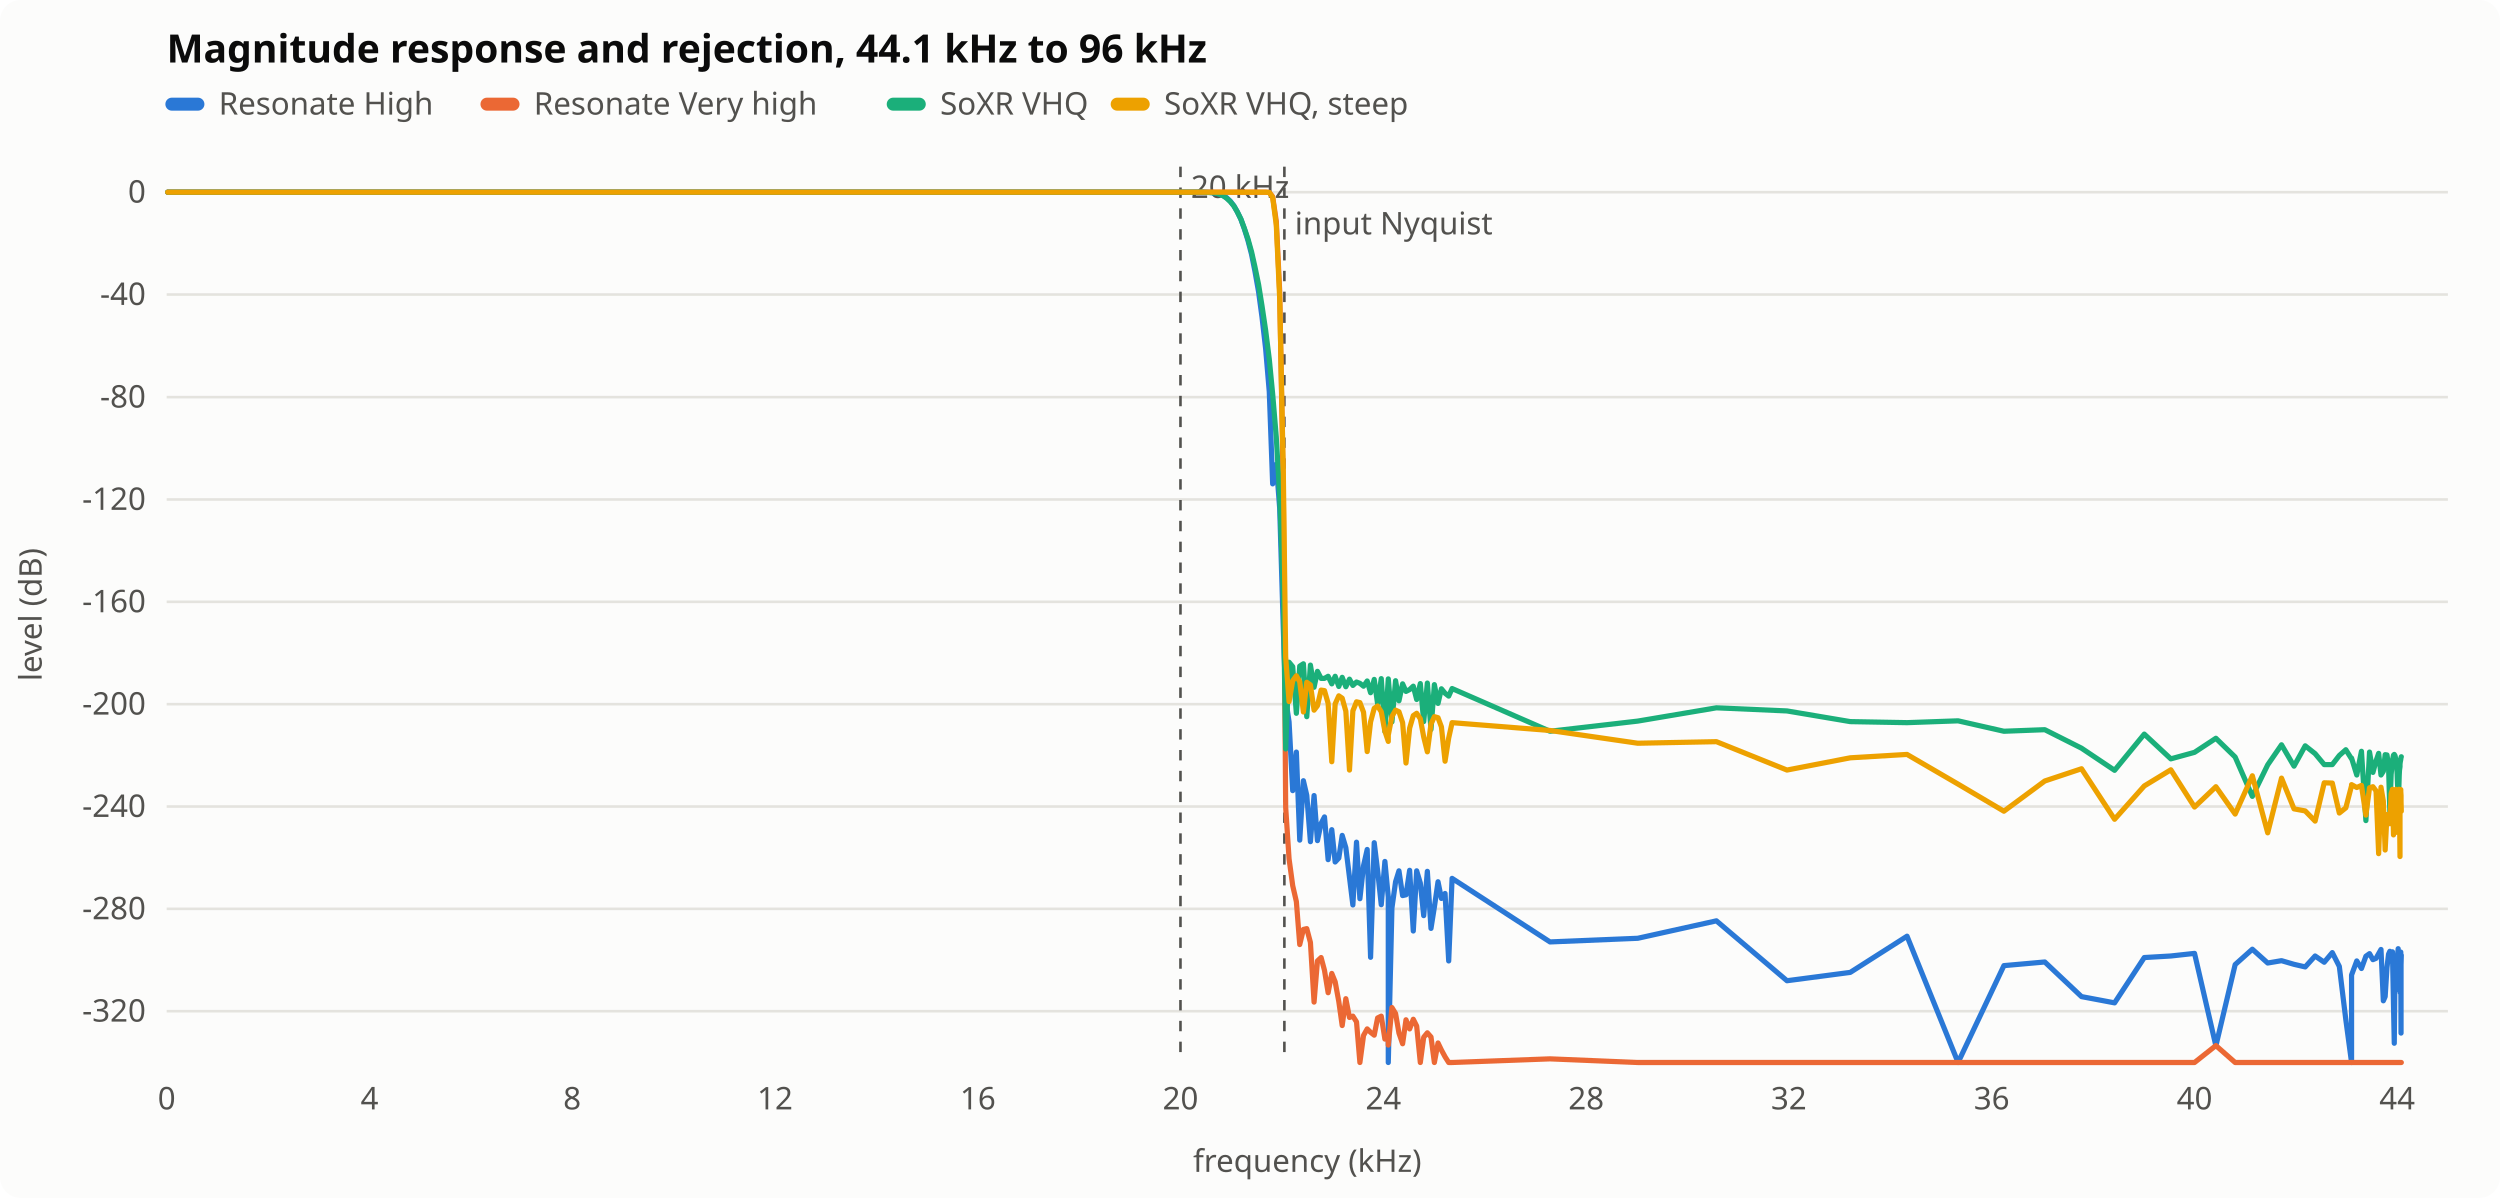
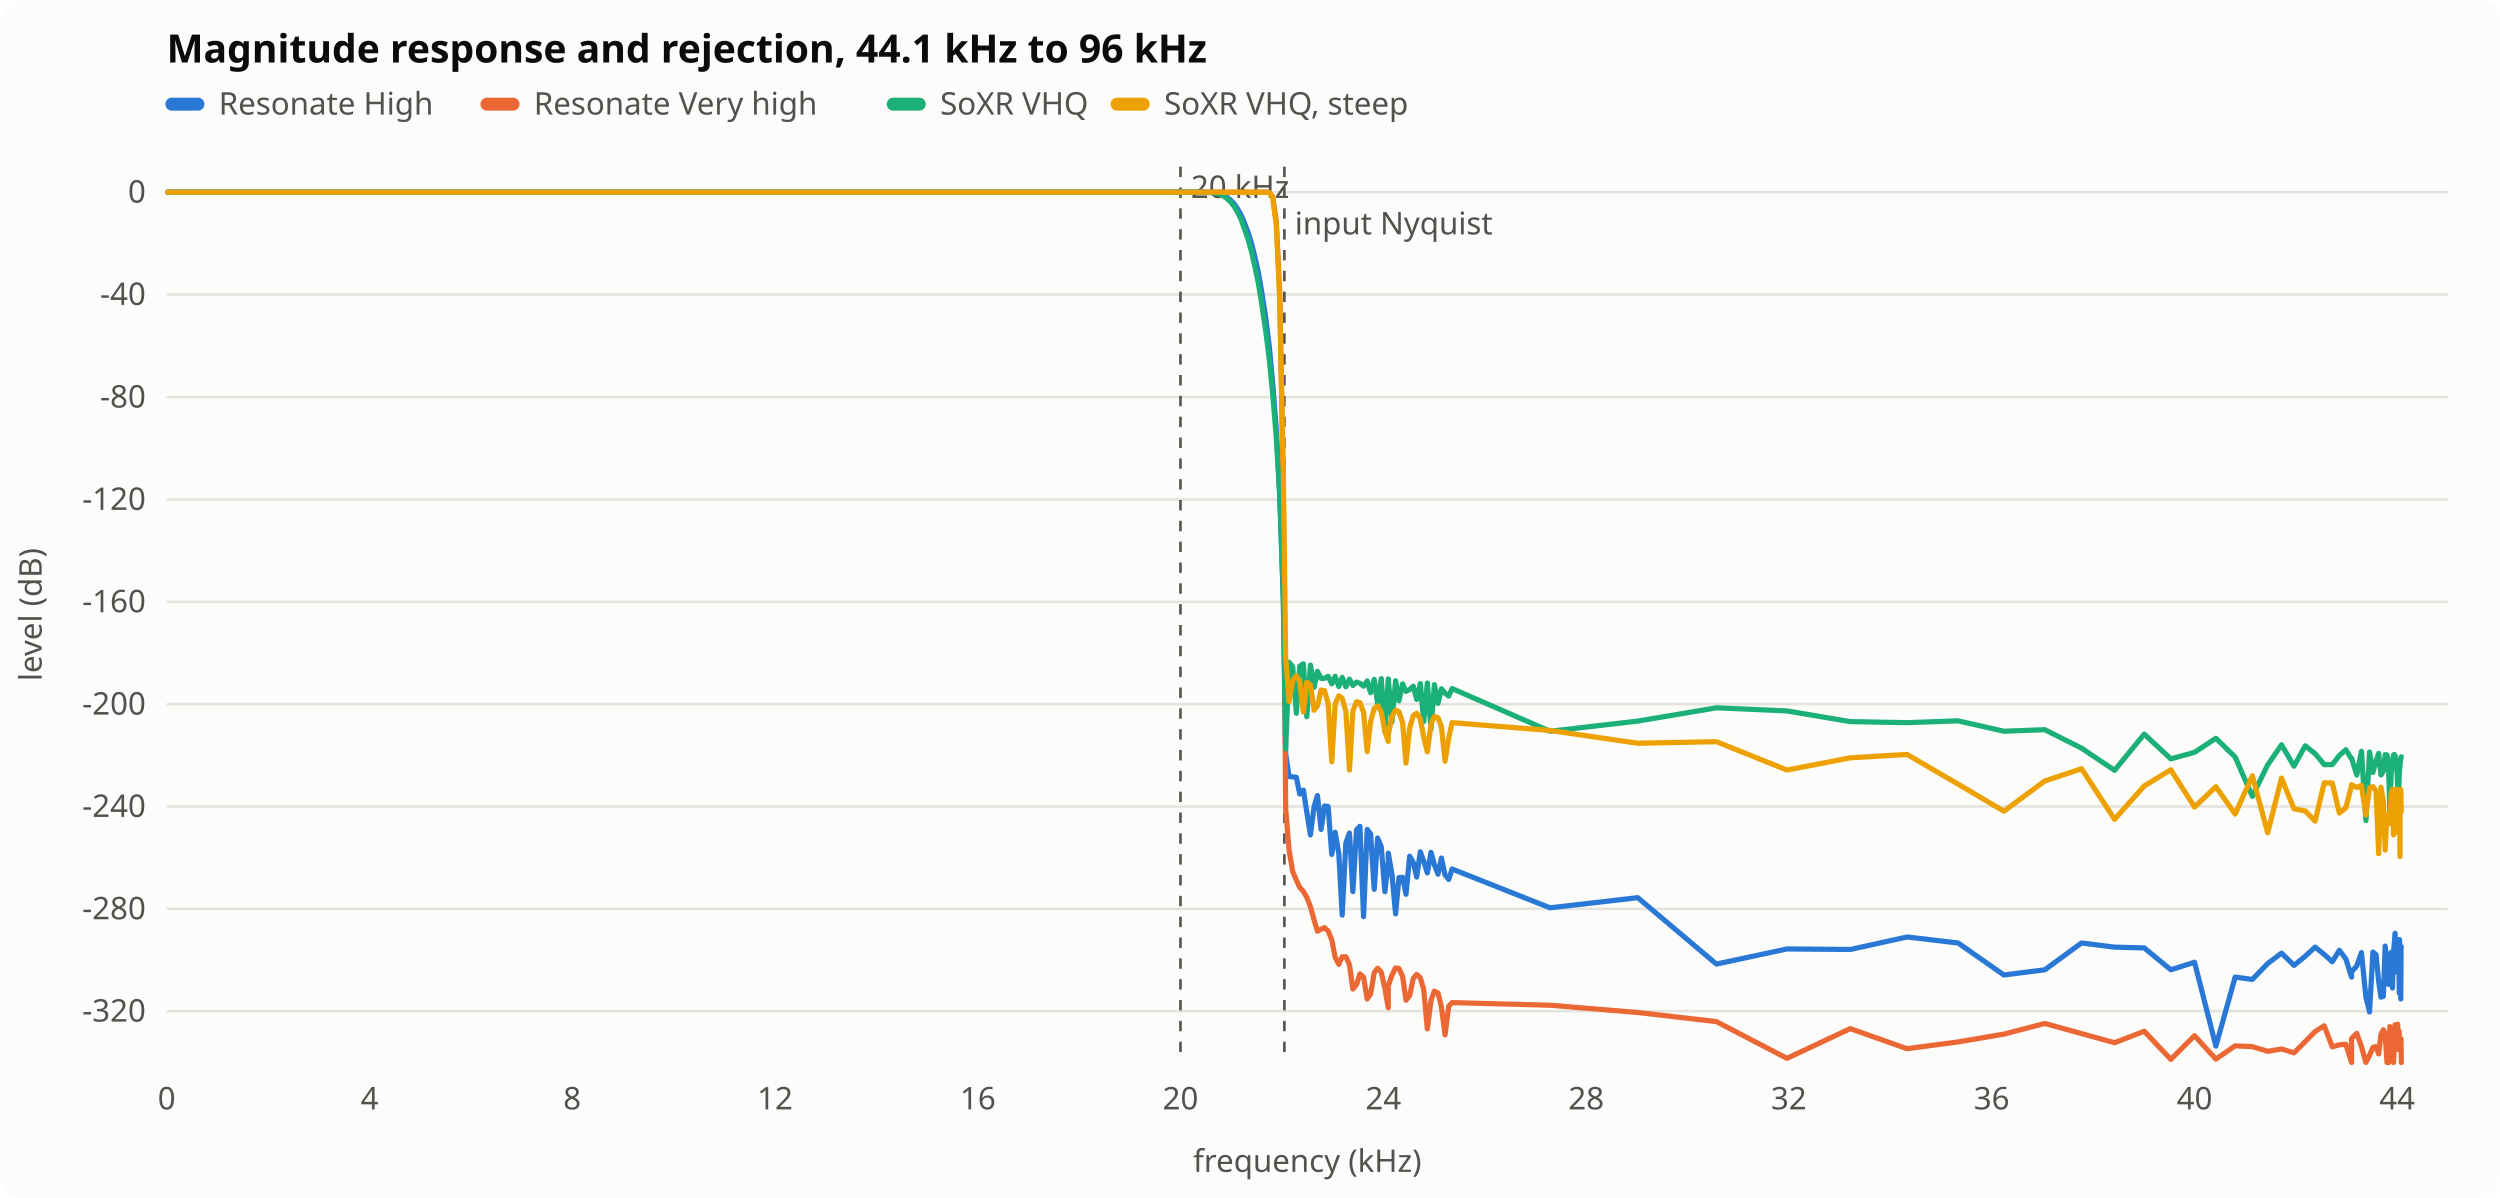
<svg xmlns="http://www.w3.org/2000/svg" viewBox="0 0 960 460" width="960" height="460" role="img" aria-label="Magnitude response and rejection, 44.1 kHz to 96 kHz">
  <style>
.surface { fill: #fcfcfb; }
text { fill: #52514e; font: 12px system-ui, sans-serif; }
.title { fill: #0b0b0b; font-size: 15px; font-weight: 600; }
.grid { stroke: #e4e3de; stroke-width: 1; }
.marker { stroke: #52514e; stroke-width: 1; stroke-dasharray: 4 4; }
.line { fill: none; stroke-width: 2; stroke-linejoin: round; stroke-linecap: round; }
.one { stroke: #2a78d6; fill: #2a78d6; }
.two { stroke: #eb6834; fill: #eb6834; }
.three { stroke: #1baf7a; fill: #1baf7a; }
.four { stroke: #eda100; fill: #eda100; }
.line.one, .line.two, .line.three, .line.four { fill: none; }
@media (prefers-color-scheme: dark) {
  .surface { fill: #1a1a19; }
  text { fill: #c3c2b7; }
  .title { fill: #f0efec; }
  .grid { stroke: #34332f; }
  .marker { stroke: #c3c2b7; }
  .one { stroke: #3987e5; fill: #3987e5; }
  .two { stroke: #d95926; fill: #d95926; }
  .three { stroke: #199e70; fill: #199e70; }
  .four { stroke: #c98500; fill: #c98500; }
  .line.one, .line.two, .line.three, .line.four { fill: none; }
}
</style>
  <rect class="surface" width="960" height="460" rx="8" />
  <text class="title" x="64" y="24">Magnitude response and rejection, 44.1 kHz to 96 kHz</text>
  <rect class="one" x="64" y="38" width="14" height="4" rx="2" />
  <text x="84" y="44">Resonate High</text>
  <rect class="two" x="185" y="38" width="14" height="4" rx="2" />
  <text x="205" y="44">Resonate Very high</text>
  <rect class="three" x="341" y="38" width="14" height="4" rx="2" />
  <text x="361" y="44">SoXR VHQ</text>
  <rect class="four" x="427" y="38" width="14" height="4" rx="2" />
  <text x="447" y="44">SoXR VHQ, steep</text>
  <line class="grid" x1="64" x2="940" y1="388.3" y2="388.3" />
  <text x="56" y="392.3" text-anchor="end">-320</text>
  <line class="grid" x1="64" x2="940" y1="349.0" y2="349.0" />
  <text x="56" y="353.0" text-anchor="end">-280</text>
  <line class="grid" x1="64" x2="940" y1="309.7" y2="309.7" />
  <text x="56" y="313.7" text-anchor="end">-240</text>
  <line class="grid" x1="64" x2="940" y1="270.4" y2="270.4" />
  <text x="56" y="274.4" text-anchor="end">-200</text>
  <line class="grid" x1="64" x2="940" y1="231.1" y2="231.1" />
  <text x="56" y="235.1" text-anchor="end">-160</text>
  <line class="grid" x1="64" x2="940" y1="191.8" y2="191.8" />
  <text x="56" y="195.8" text-anchor="end">-120</text>
  <line class="grid" x1="64" x2="940" y1="152.5" y2="152.5" />
  <text x="56" y="156.5" text-anchor="end">-80</text>
  <line class="grid" x1="64" x2="940" y1="113.1" y2="113.1" />
  <text x="56" y="117.1" text-anchor="end">-40</text>
  <line class="grid" x1="64" x2="940" y1="73.8" y2="73.8" />
  <text x="56" y="77.8" text-anchor="end">0</text>
  <text x="64.0" y="426" text-anchor="middle">0</text>
  <text x="141.9" y="426" text-anchor="middle">4</text>
  <text x="219.7" y="426" text-anchor="middle">8</text>
  <text x="297.6" y="426" text-anchor="middle">12</text>
  <text x="375.5" y="426" text-anchor="middle">16</text>
  <text x="453.3" y="426" text-anchor="middle">20</text>
  <text x="531.2" y="426" text-anchor="middle">24</text>
  <text x="609.1" y="426" text-anchor="middle">28</text>
  <text x="686.9" y="426" text-anchor="middle">32</text>
  <text x="764.8" y="426" text-anchor="middle">36</text>
  <text x="842.7" y="426" text-anchor="middle">40</text>
  <text x="920.5" y="426" text-anchor="middle">44</text>
  <text x="502" y="450" text-anchor="middle">frequency (kHz)</text>
  <text x="16" y="236" transform="rotate(-90 16 236)" text-anchor="middle">level (dB)</text>
  <line class="marker" x1="453.3" x2="453.3" y1="64" y2="408" />
  <text x="457.3" y="76">20 kHz</text>
  <line class="marker" x1="493.2" x2="493.2" y1="64" y2="408" />
  <text x="497.2" y="90">input Nyquist</text>
-   <polyline class="line one" points="64.4,73.8 64.4,73.8 64.5,73.8 64.5,73.8 64.6,73.8 64.7,73.8 64.7,73.8 64.8,73.8 64.9,73.8 65.0,73.8 65.2,73.8 65.3,73.8 65.4,73.8 65.6,73.8 65.8,73.8 66.0,73.8 66.2,73.8 66.5,73.8 66.8,73.8 67.1,73.8 67.4,73.8 67.8,73.8 68.2,73.8 68.7,73.8 69.3,73.8 69.9,73.8 70.6,73.8 71.3,73.8 72.1,73.8 73.1,73.8 74.1,73.8 75.3,73.8 76.6,73.8 78.0,73.8 79.6,73.8 81.4,73.8 83.4,73.8 83.5,73.8 85.7,73.8 88.1,73.8 90.9,73.8 94.0,73.8 97.4,73.8 101.3,73.8 105.6,73.8 110.3,73.8 115.6,73.8 121.6,73.8 128.2,73.8 135.5,73.8 143.7,73.8 152.9,73.8 163.1,73.8 174.5,73.8 187.1,73.8 201.3,73.8 217.0,73.8 234.6,73.8 254.1,73.8 276.0,73.8 300.3,73.8 327.4,73.8 357.6,73.8 391.3,73.8 428.9,73.8 430.2,73.8 431.6,73.8 432.9,73.8 434.3,73.8 435.7,73.8 437.0,73.8 438.4,73.8 439.7,73.8 441.1,73.8 442.5,73.8 443.8,73.8 445.2,73.8 446.5,73.8 447.9,73.8 449.3,73.8 450.6,73.8 452.0,73.8 453.3,73.8 453.3,73.8 454.7,73.8 456.1,73.8 457.4,73.8 458.8,73.8 460.2,73.8 461.5,73.8 462.9,73.8 464.2,73.9 465.6,74.0 467.0,74.1 468.3,74.5 469.7,75.1 471.0,75.9 472.4,77.2 473.8,79.0 475.1,81.3 476.5,84.2 477.8,87.8 479.2,92.3 480.6,97.7 481.9,104.2 483.3,112.1 484.6,121.7 486.0,133.9 487.4,150.4 488.7,185.8 490.1,178.3 491.4,195.2 492.8,241.7 493.7,268.5 495.0,277.2 496.4,303.6 497.8,288.8 499.1,322.6 500.5,299.8 501.8,305.4 503.2,323.2 504.6,305.5 505.9,322.8 507.3,316.2 508.6,313.7 510.0,330.1 511.4,318.6 512.7,331.0 514.1,329.5 515.4,320.8 516.8,325.5 518.2,336.9 519.5,347.5 520.9,323.4 522.2,345.1 523.6,332.4 525.0,326.2 526.3,367.6 527.7,323.6 529.0,334.3 530.4,347.4 531.8,330.8 533.1,344.5 533.1,408.0 534.5,348.7 535.9,338.6 537.2,334.4 538.6,343.9 539.9,343.6 541.3,334.2 542.7,357.5 544.0,334.4 545.4,339.1 546.7,351.6 548.1,334.6 549.5,356.5 550.8,348.3 552.2,338.6 553.5,345.0 554.9,343.1 556.3,369.0 557.6,337.3 595.2,361.7 628.9,360.3 659.1,353.6 686.2,376.6 710.5,373.4 732.3,359.5 751.9,408.0 769.5,370.8 785.2,369.4 799.3,382.7 812.0,385.1 823.4,367.7 833.6,367.1 842.7,366.1 850.9,401.6 858.3,370.4 864.9,364.5 870.8,369.8 876.1,368.9 880.9,370.3 885.2,371.3 889.0,367.1 892.5,369.5 895.6,365.8 898.3,371.1 900.8,391.6 903.0,408.0 903.0,374.4 905.0,369.0 906.8,371.9 908.5,367.2 909.9,366.2 911.2,368.5 912.4,368.0 913.4,366.2 914.3,364.6 915.2,384.3 915.9,382.7 916.6,371.5 917.2,366.4 917.7,365.3 918.2,368.2 918.7,365.5 919.1,385.7 919.4,400.6 919.7,369.9 920.0,375.6 920.3,380.0 920.5,372.2 920.7,366.4 920.9,364.3 921.0,373.7 921.2,370.2 921.3,367.6 921.4,371.0 921.6,370.9 921.6,367.7 921.7,381.2 921.8,369.8 921.9,365.6 921.9,371.1 922.0,396.7 922.0,370.5 922.1,366.8" />
-   <polyline class="line two" points="64.4,73.8 64.4,73.8 64.5,73.8 64.5,73.8 64.6,73.8 64.7,73.8 64.7,73.8 64.8,73.8 64.9,73.8 65.0,73.8 65.2,73.8 65.3,73.8 65.4,73.8 65.6,73.8 65.8,73.8 66.0,73.8 66.2,73.8 66.5,73.8 66.8,73.8 67.1,73.8 67.4,73.8 67.8,73.8 68.2,73.8 68.7,73.8 69.3,73.8 69.9,73.8 70.6,73.8 71.3,73.8 72.1,73.8 73.1,73.8 74.1,73.8 75.3,73.8 76.6,73.8 78.0,73.8 79.6,73.8 81.4,73.8 83.4,73.8 83.5,73.8 85.7,73.8 88.1,73.8 90.9,73.8 94.0,73.8 97.4,73.8 101.3,73.8 105.6,73.8 110.3,73.8 115.6,73.8 121.6,73.8 128.2,73.8 135.5,73.8 143.7,73.8 152.9,73.8 163.1,73.8 174.5,73.8 187.1,73.8 201.3,73.8 217.0,73.8 234.6,73.8 254.1,73.8 276.0,73.8 300.3,73.8 327.4,73.8 357.6,73.8 391.3,73.8 428.9,73.8 430.2,73.8 431.6,73.8 432.9,73.8 434.3,73.8 435.7,73.8 437.0,73.8 438.4,73.8 439.7,73.8 441.1,73.8 442.5,73.8 443.8,73.8 445.2,73.8 446.5,73.8 447.9,73.8 449.3,73.8 450.6,73.8 452.0,73.8 453.3,73.8 453.3,73.8 454.7,73.8 456.1,73.8 457.4,73.8 458.8,73.8 460.2,73.8 461.5,73.8 462.9,73.8 464.2,73.8 465.6,73.8 467.0,73.8 468.3,73.8 469.7,73.8 471.0,73.8 472.4,73.8 473.8,73.8 475.1,73.8 476.5,73.8 477.8,73.8 479.2,73.8 480.6,73.8 481.9,73.8 483.3,73.8 484.6,73.8 486.0,73.8 487.4,73.9 488.7,75.5 490.1,85.0 491.4,111.9 492.8,189.3 493.7,310.0 495.0,329.8 496.4,340.1 497.8,346.2 499.1,362.7 500.5,356.9 501.8,356.6 503.2,361.9 504.6,384.8 505.9,369.0 507.3,367.7 508.6,372.6 510.0,381.2 511.4,373.8 512.7,377.0 514.1,384.6 515.4,393.8 516.8,383.5 518.2,390.7 519.5,390.2 520.9,392.4 522.2,408.0 523.6,397.6 525.0,395.1 526.3,396.4 527.7,397.5 529.0,390.9 530.4,390.2 531.8,399.0 533.1,398.5 533.1,401.3 534.5,386.9 535.9,389.2 537.2,396.7 538.6,400.8 539.9,391.6 541.3,395.1 542.7,391.4 544.0,394.0 545.4,408.0 546.7,398.3 548.1,396.6 549.5,398.2 550.8,408.0 552.2,400.5 553.5,403.2 554.9,405.8 556.3,408.0 557.6,408.0 595.2,406.6 628.9,408.0 659.1,408.0 686.2,408.0 710.5,408.0 732.3,408.0 751.9,408.0 769.5,408.0 785.2,408.0 799.3,408.0 812.0,408.0 823.4,408.0 833.6,408.0 842.7,408.0 850.9,401.5 858.3,408.0 864.9,408.0 870.8,408.0 876.1,408.0 880.9,408.0 885.2,408.0 889.0,408.0 892.5,408.0 895.6,408.0 898.3,408.0 900.8,408.0 903.0,408.0 903.0,408.0 905.0,408.0 906.8,408.0 908.5,408.0 909.9,408.0 911.2,408.0 912.4,408.0 913.4,408.0 914.3,408.0 915.2,408.0 915.9,408.0 916.6,408.0 917.2,408.0 917.7,408.0 918.2,408.0 918.7,408.0 919.1,408.0 919.4,408.0 919.7,408.0 920.0,408.0 920.3,408.0 920.5,408.0 920.7,408.0 920.9,408.0 921.0,408.0 921.2,408.0 921.3,408.0 921.4,408.0 921.6,408.0 921.6,408.0 921.7,408.0 921.8,408.0 921.9,408.0 921.9,408.0 922.0,408.0 922.0,408.0 922.1,408.0" />
+   <polyline class="line one" points="64.4,73.8 64.4,73.8 64.5,73.8 64.5,73.8 64.6,73.8 64.7,73.8 64.7,73.8 64.8,73.8 64.9,73.8 65.0,73.8 65.2,73.8 65.3,73.8 65.4,73.8 65.6,73.8 65.8,73.8 66.0,73.8 66.2,73.8 66.5,73.8 66.8,73.8 67.1,73.8 67.4,73.8 67.8,73.8 68.2,73.8 68.7,73.8 69.3,73.8 69.9,73.8 70.6,73.8 71.3,73.8 72.1,73.8 73.1,73.8 74.1,73.8 75.3,73.8 76.6,73.8 78.0,73.8 79.6,73.8 81.4,73.8 83.4,73.8 83.5,73.8 85.7,73.8 88.1,73.8 90.9,73.8 94.0,73.8 97.4,73.8 101.3,73.8 105.6,73.8 110.3,73.8 115.6,73.8 121.6,73.8 128.2,73.8 135.5,73.8 143.7,73.8 152.9,73.8 163.1,73.8 174.5,73.8 187.1,73.8 201.3,73.8 217.0,73.8 234.6,73.8 254.1,73.8 276.0,73.8 300.3,73.8 327.4,73.8 357.6,73.8 391.3,73.8 428.9,73.8 430.2,73.8 431.6,73.8 432.9,73.8 434.3,73.8 435.7,73.8 437.0,73.8 438.4,73.8 439.7,73.8 441.1,73.8 442.5,73.8 443.8,73.8 445.2,73.8 446.5,73.8 447.9,73.8 449.3,73.8 450.6,73.8 452.0,73.8 453.3,73.8 453.3,73.8 454.7,73.8 456.1,73.8 457.4,73.8 458.8,73.8 460.2,73.8 461.5,73.8 462.9,73.8 464.2,73.9 465.6,73.9 467.0,74.1 468.3,74.4 469.7,74.9 471.0,75.6 472.4,76.7 473.8,78.1 475.1,80.0 476.5,82.4 477.8,85.4 479.2,89.1 480.6,93.5 481.9,98.8 483.3,105.1 484.6,112.7 486.0,121.8 487.4,133.0 488.7,147.0 490.1,164.9 491.4,189.4 492.8,230.9 493.7,289.4 495.0,298.2 496.4,298.3 497.8,298.5 499.1,304.9 500.5,303.4 501.8,311.8 503.2,320.6 504.6,309.8 505.9,305.5 507.3,318.5 508.6,309.5 510.0,309.7 511.4,328.1 512.7,319.6 514.1,327.8 515.4,351.4 516.8,323.7 518.2,319.9 519.5,342.4 520.9,318.7 522.2,317.3 523.6,352.0 525.0,318.5 526.3,320.2 527.7,341.5 529.0,321.8 530.4,325.1 531.8,342.4 533.1,330.6 533.1,327.6 534.5,335.7 535.9,350.9 537.2,337.0 538.6,336.9 539.9,343.4 541.3,328.8 542.7,331.2 544.0,336.8 545.4,327.1 546.7,330.7 548.1,335.2 549.5,327.3 550.8,332.1 552.2,335.7 553.5,329.5 554.9,336.0 556.3,337.7 557.6,333.7 595.2,348.6 628.9,344.7 659.1,370.2 686.2,364.4 710.5,364.6 732.3,359.8 751.9,362.1 769.5,374.4 785.2,372.4 799.3,362.1 812.0,363.7 823.4,364.0 833.6,372.4 842.7,369.5 850.9,401.7 858.3,375.2 864.9,376.1 870.8,370.0 876.1,366.0 880.9,370.7 885.2,367.2 889.0,363.7 892.5,366.5 895.6,369.3 898.3,364.9 900.8,368.2 903.0,375.2 903.0,373.2 905.0,370.9 906.8,365.8 908.5,382.9 909.9,388.6 911.2,365.6 912.4,366.6 913.4,376.9 914.3,382.9 915.2,382.6 915.9,363.3 916.6,369.9 917.2,378.0 917.7,372.1 918.2,365.7 918.7,379.4 919.1,365.6 919.4,362.3 919.7,358.4 920.0,363.4 920.3,368.5 920.5,372.3 920.7,373.5 920.9,373.3 921.0,373.4 921.2,368.5 921.3,381.3 921.4,360.8 921.6,375.7 921.6,374.4 921.7,362.9 921.8,365.4 921.9,382.9 921.9,383.6 922.0,367.8 922.0,363.6 922.1,363.6" />
+   <polyline class="line two" points="64.4,73.8 64.4,73.8 64.5,73.8 64.5,73.8 64.6,73.8 64.7,73.8 64.7,73.8 64.8,73.8 64.9,73.8 65.0,73.8 65.2,73.8 65.3,73.8 65.4,73.8 65.6,73.8 65.8,73.8 66.0,73.8 66.2,73.8 66.5,73.8 66.8,73.8 67.1,73.8 67.4,73.8 67.8,73.8 68.2,73.8 68.7,73.8 69.3,73.8 69.9,73.8 70.6,73.8 71.3,73.8 72.1,73.8 73.1,73.8 74.1,73.8 75.3,73.8 76.6,73.8 78.0,73.8 79.6,73.8 81.4,73.8 83.4,73.8 83.5,73.8 85.7,73.8 88.1,73.8 90.9,73.8 94.0,73.8 97.4,73.8 101.3,73.8 105.6,73.8 110.3,73.8 115.6,73.8 121.6,73.8 128.2,73.8 135.5,73.8 143.7,73.8 152.9,73.8 163.1,73.8 174.5,73.8 187.1,73.8 201.3,73.8 217.0,73.8 234.6,73.8 254.1,73.8 276.0,73.8 300.3,73.8 327.4,73.8 357.6,73.8 391.3,73.8 428.9,73.8 430.2,73.8 431.6,73.8 432.9,73.8 434.3,73.8 435.7,73.8 437.0,73.8 438.4,73.8 439.7,73.8 441.1,73.8 442.5,73.8 443.8,73.8 445.2,73.8 446.5,73.8 447.9,73.8 449.3,73.8 450.6,73.8 452.0,73.8 453.3,73.8 453.3,73.8 454.7,73.8 456.1,73.8 457.4,73.8 458.8,73.8 460.2,73.8 461.5,73.8 462.9,73.8 464.2,73.8 465.6,73.8 467.0,73.8 468.3,73.8 469.7,73.8 471.0,73.8 472.4,73.8 473.8,73.8 475.1,73.8 476.5,73.8 477.8,73.8 479.2,73.8 480.6,73.8 481.9,73.8 483.3,73.8 484.6,73.8 486.0,73.8 487.4,73.9 488.7,75.5 490.1,85.0 491.4,111.9 492.8,189.3 493.7,310.4 495.0,326.4 496.4,334.7 497.8,338.0 499.1,340.8 500.5,342.3 501.8,344.6 503.2,348.2 504.6,353.2 505.9,357.6 507.3,356.8 508.6,356.2 510.0,357.5 511.4,360.9 512.7,367.6 514.1,370.3 515.4,367.4 516.8,367.4 518.2,370.5 519.5,379.8 520.9,378.1 522.2,374.0 523.6,375.2 525.0,383.6 526.3,381.7 527.7,373.5 529.0,371.8 530.4,373.3 531.8,379.6 533.1,387.0 533.1,378.5 534.5,374.5 535.9,371.7 537.2,371.9 538.6,374.9 539.9,384.1 541.3,382.3 542.7,375.7 544.0,374.2 545.4,375.5 546.7,379.9 548.1,395.1 549.5,384.2 550.8,380.6 552.2,381.3 553.5,386.6 554.9,397.4 556.3,386.4 557.6,385.0 595.2,386.0 628.9,388.8 659.1,392.3 686.2,406.4 710.5,395.0 732.3,402.7 751.9,400.1 769.5,397.1 785.2,393.0 799.3,396.9 812.0,400.4 823.4,396.0 833.6,406.8 842.7,397.7 850.9,406.7 858.3,401.6 864.9,401.9 870.8,403.7 876.1,402.8 880.9,404.3 885.2,400.0 889.0,396.1 892.5,393.9 895.6,402.0 898.3,401.2 900.8,401.0 903.0,408.0 903.0,398.8 905.0,396.8 906.8,401.9 908.5,408.0 909.9,405.3 911.2,402.2 912.4,401.9 913.4,404.7 914.3,397.2 915.2,395.4 915.9,396.9 916.6,408.0 917.2,408.0 917.7,394.2 918.2,396.2 918.7,397.5 919.1,408.0 919.4,402.9 919.7,393.5 920.0,398.1 920.3,393.8 920.5,395.7 920.7,393.3 920.9,403.0 921.0,397.5 921.2,395.8 921.3,396.6 921.4,400.1 921.6,399.2 921.6,402.7 921.7,400.3 921.8,401.7 921.9,401.3 921.9,400.8 922.0,400.4 922.0,398.9 922.1,408.0" />
  <polyline class="line three" points="64.4,73.8 64.4,73.8 64.5,73.8 64.5,73.8 64.6,73.8 64.7,73.8 64.7,73.8 64.8,73.8 64.9,73.8 65.0,73.8 65.2,73.8 65.3,73.8 65.4,73.8 65.6,73.8 65.8,73.8 66.0,73.8 66.2,73.8 66.5,73.8 66.8,73.8 67.1,73.8 67.4,73.8 67.8,73.8 68.2,73.8 68.7,73.8 69.3,73.8 69.9,73.8 70.6,73.8 71.3,73.8 72.1,73.8 73.1,73.8 74.1,73.8 75.3,73.8 76.6,73.8 78.0,73.8 79.6,73.8 81.4,73.8 83.4,73.8 83.5,73.8 85.7,73.8 88.1,73.8 90.9,73.8 94.0,73.8 97.4,73.8 101.3,73.8 105.6,73.8 110.3,73.8 115.6,73.8 121.6,73.8 128.2,73.8 135.5,73.8 143.7,73.8 152.9,73.8 163.1,73.8 174.5,73.8 187.1,73.8 201.3,73.8 217.0,73.8 234.6,73.8 254.1,73.8 276.0,73.8 300.3,73.8 327.4,73.8 357.6,73.8 391.3,73.8 428.9,73.8 430.2,73.8 431.6,73.8 432.9,73.8 434.3,73.8 435.7,73.8 437.0,73.8 438.4,73.8 439.7,73.8 441.1,73.8 442.5,73.8 443.8,73.8 445.2,73.8 446.5,73.8 447.9,73.8 449.3,73.8 450.6,73.8 452.0,73.8 453.3,73.8 453.3,73.8 454.7,73.8 456.1,73.8 457.4,73.8 458.8,73.8 460.2,73.8 461.5,73.8 462.9,73.9 464.2,73.9 465.6,74.0 467.0,74.2 468.3,74.6 469.7,75.2 471.0,76.1 472.4,77.4 473.8,79.1 475.1,81.3 476.5,84.1 477.8,87.6 479.2,91.7 480.6,96.7 481.9,102.5 483.3,109.3 484.6,117.4 486.0,126.8 487.4,137.9 488.7,151.3 490.1,168.0 491.4,190.3 492.8,229.1 493.7,287.6 495.0,254.3 496.4,256.0 497.8,273.9 499.1,255.8 500.5,254.9 501.8,275.2 503.2,255.4 504.6,263.9 505.9,257.8 507.3,260.5 508.6,260.5 510.0,259.7 511.4,262.6 512.7,259.7 514.1,263.6 515.4,260.1 516.8,263.7 518.2,260.8 519.5,263.2 520.9,261.9 522.2,262.4 523.6,263.5 525.0,261.5 526.3,266.0 527.7,260.9 529.0,270.3 530.4,260.6 531.8,280.9 533.1,260.7 533.1,260.7 534.5,277.2 535.9,261.4 537.2,269.1 538.6,262.6 539.9,265.5 541.3,264.8 542.7,263.5 544.0,268.6 545.4,262.5 546.7,277.1 548.1,262.3 549.5,280.1 550.8,262.9 552.2,270.1 553.5,264.5 554.9,266.2 556.3,267.3 557.6,264.4 595.2,280.8 628.9,276.9 659.1,271.8 686.2,273.0 710.5,277.1 732.3,277.5 751.9,276.8 769.5,280.8 785.2,280.2 799.3,287.3 812.0,295.8 823.4,281.9 833.6,291.4 842.7,288.9 850.9,283.5 858.3,290.7 864.9,305.8 870.8,293.7 876.1,286.0 880.9,294.2 885.2,286.4 889.0,289.4 892.5,293.6 895.6,293.6 898.3,290.1 900.8,287.9 903.0,291.4 903.0,291.1 905.0,297.6 906.8,288.5 908.5,315.1 909.9,288.8 911.2,296.6 912.4,292.2 913.4,289.3 914.3,297.6 915.2,296.2 915.9,289.8 916.6,289.9 917.2,294.1 917.7,311.7 918.2,297.3 918.7,292.0 919.1,290.0 919.4,289.7 919.7,290.2 920.0,291.7 920.3,293.9 920.5,297.2 920.7,302.5 920.9,316.8 921.0,307.6 921.2,301.2 921.3,297.8 921.4,295.8 921.6,294.4 921.6,293.4 921.7,292.6 921.8,292.1 921.9,291.6 921.9,291.3 922.0,291.0 922.0,290.8 922.1,290.6" />
  <polyline class="line four" points="64.4,73.8 64.4,73.8 64.5,73.8 64.5,73.8 64.6,73.8 64.7,73.8 64.7,73.8 64.8,73.8 64.9,73.8 65.0,73.8 65.2,73.8 65.3,73.8 65.4,73.8 65.6,73.8 65.8,73.8 66.0,73.8 66.2,73.8 66.5,73.8 66.8,73.8 67.1,73.8 67.4,73.8 67.8,73.8 68.2,73.8 68.7,73.8 69.3,73.8 69.9,73.8 70.6,73.8 71.3,73.8 72.1,73.8 73.1,73.8 74.1,73.8 75.3,73.8 76.6,73.8 78.0,73.8 79.6,73.8 81.4,73.8 83.4,73.8 83.5,73.8 85.7,73.8 88.1,73.8 90.9,73.8 94.0,73.8 97.4,73.8 101.3,73.8 105.6,73.8 110.3,73.8 115.6,73.8 121.6,73.8 128.2,73.8 135.5,73.8 143.7,73.8 152.9,73.8 163.1,73.8 174.5,73.8 187.1,73.8 201.3,73.8 217.0,73.8 234.6,73.8 254.1,73.8 276.0,73.8 300.3,73.8 327.4,73.8 357.6,73.8 391.3,73.8 428.9,73.8 430.2,73.8 431.6,73.8 432.9,73.8 434.3,73.8 435.7,73.8 437.0,73.8 438.4,73.8 439.7,73.8 441.1,73.8 442.5,73.8 443.8,73.8 445.2,73.8 446.5,73.8 447.9,73.8 449.3,73.8 450.6,73.8 452.0,73.8 453.3,73.8 453.3,73.8 454.7,73.8 456.1,73.8 457.4,73.8 458.8,73.8 460.2,73.8 461.5,73.8 462.9,73.8 464.2,73.8 465.6,73.8 467.0,73.8 468.3,73.8 469.7,73.8 471.0,73.8 472.4,73.8 473.8,73.8 475.1,73.8 476.5,73.8 477.8,73.8 479.2,73.8 480.6,73.8 481.9,73.8 483.3,73.8 484.6,73.8 486.0,73.8 487.4,73.9 488.7,75.8 490.1,86.5 491.4,114.7 492.8,181.7 493.7,252.3 495.0,269.4 496.4,261.4 497.8,259.5 499.1,261.8 500.5,273.4 501.8,262.0 503.2,263.0 504.6,272.7 505.9,271.0 507.3,265.0 508.6,265.2 510.0,270.1 511.4,292.5 512.7,270.3 514.1,267.2 515.4,268.1 516.8,273.1 518.2,295.7 519.5,273.0 520.9,269.5 522.2,269.8 523.6,273.5 525.0,288.6 526.3,277.2 527.7,272.0 529.0,271.1 530.4,273.3 531.8,280.8 533.1,284.7 533.1,282.3 534.5,275.1 535.9,272.7 537.2,273.3 538.6,277.5 539.9,293.0 541.3,279.6 542.7,274.8 544.0,273.9 545.4,276.0 546.7,283.0 548.1,288.7 549.5,278.0 550.8,275.2 552.2,275.6 553.5,279.1 554.9,292.3 556.3,283.4 557.6,277.5 595.2,280.5 628.9,285.4 659.1,284.8 686.2,295.7 710.5,291.0 732.3,289.7 751.9,301.1 769.5,311.5 785.2,299.9 799.3,295.2 812.0,314.6 823.4,301.8 833.6,295.6 842.7,309.9 850.9,302.1 858.3,312.6 864.9,297.9 870.8,319.8 876.1,298.8 880.9,310.6 885.2,311.4 889.0,315.3 892.5,300.6 895.6,300.7 898.3,312.2 900.8,310.2 903.0,301.7 903.0,301.3 905.0,302.4 906.8,301.6 908.5,313.0 909.9,302.5 911.2,302.1 912.4,303.7 913.4,327.8 914.3,302.3 915.2,307.6 915.9,326.4 916.6,312.8 917.2,315.9 917.7,316.3 918.2,304.8 918.7,303.1 919.1,320.6 919.4,303.3 919.7,315.2 920.0,303.1 920.3,319.6 920.5,304.4 920.7,304.0 920.9,319.3 921.0,307.1 921.2,303.1 921.3,304.1 921.4,309.6 921.6,328.9 921.6,308.8 921.7,304.8 921.8,303.3 921.9,303.2 921.9,304.0 922.0,305.5 922.0,307.9 922.1,311.5" />
</svg>
